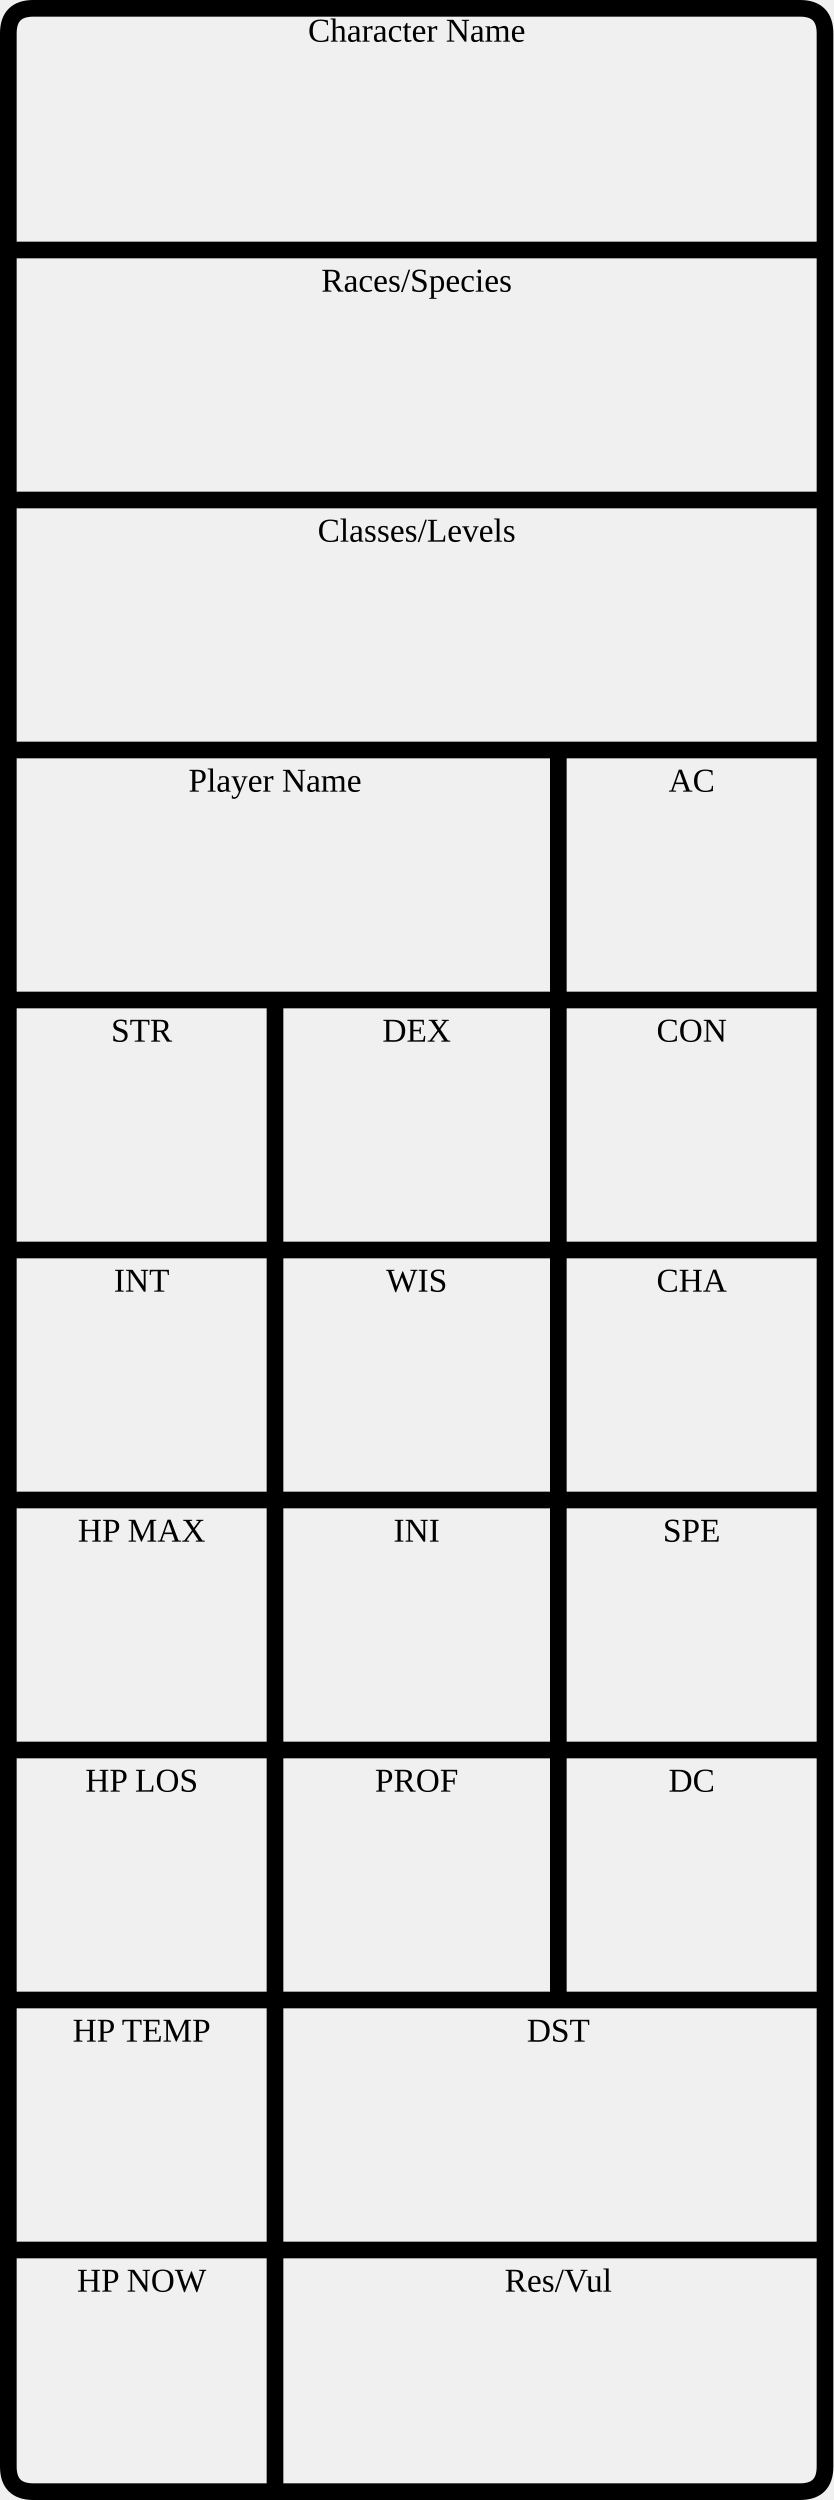
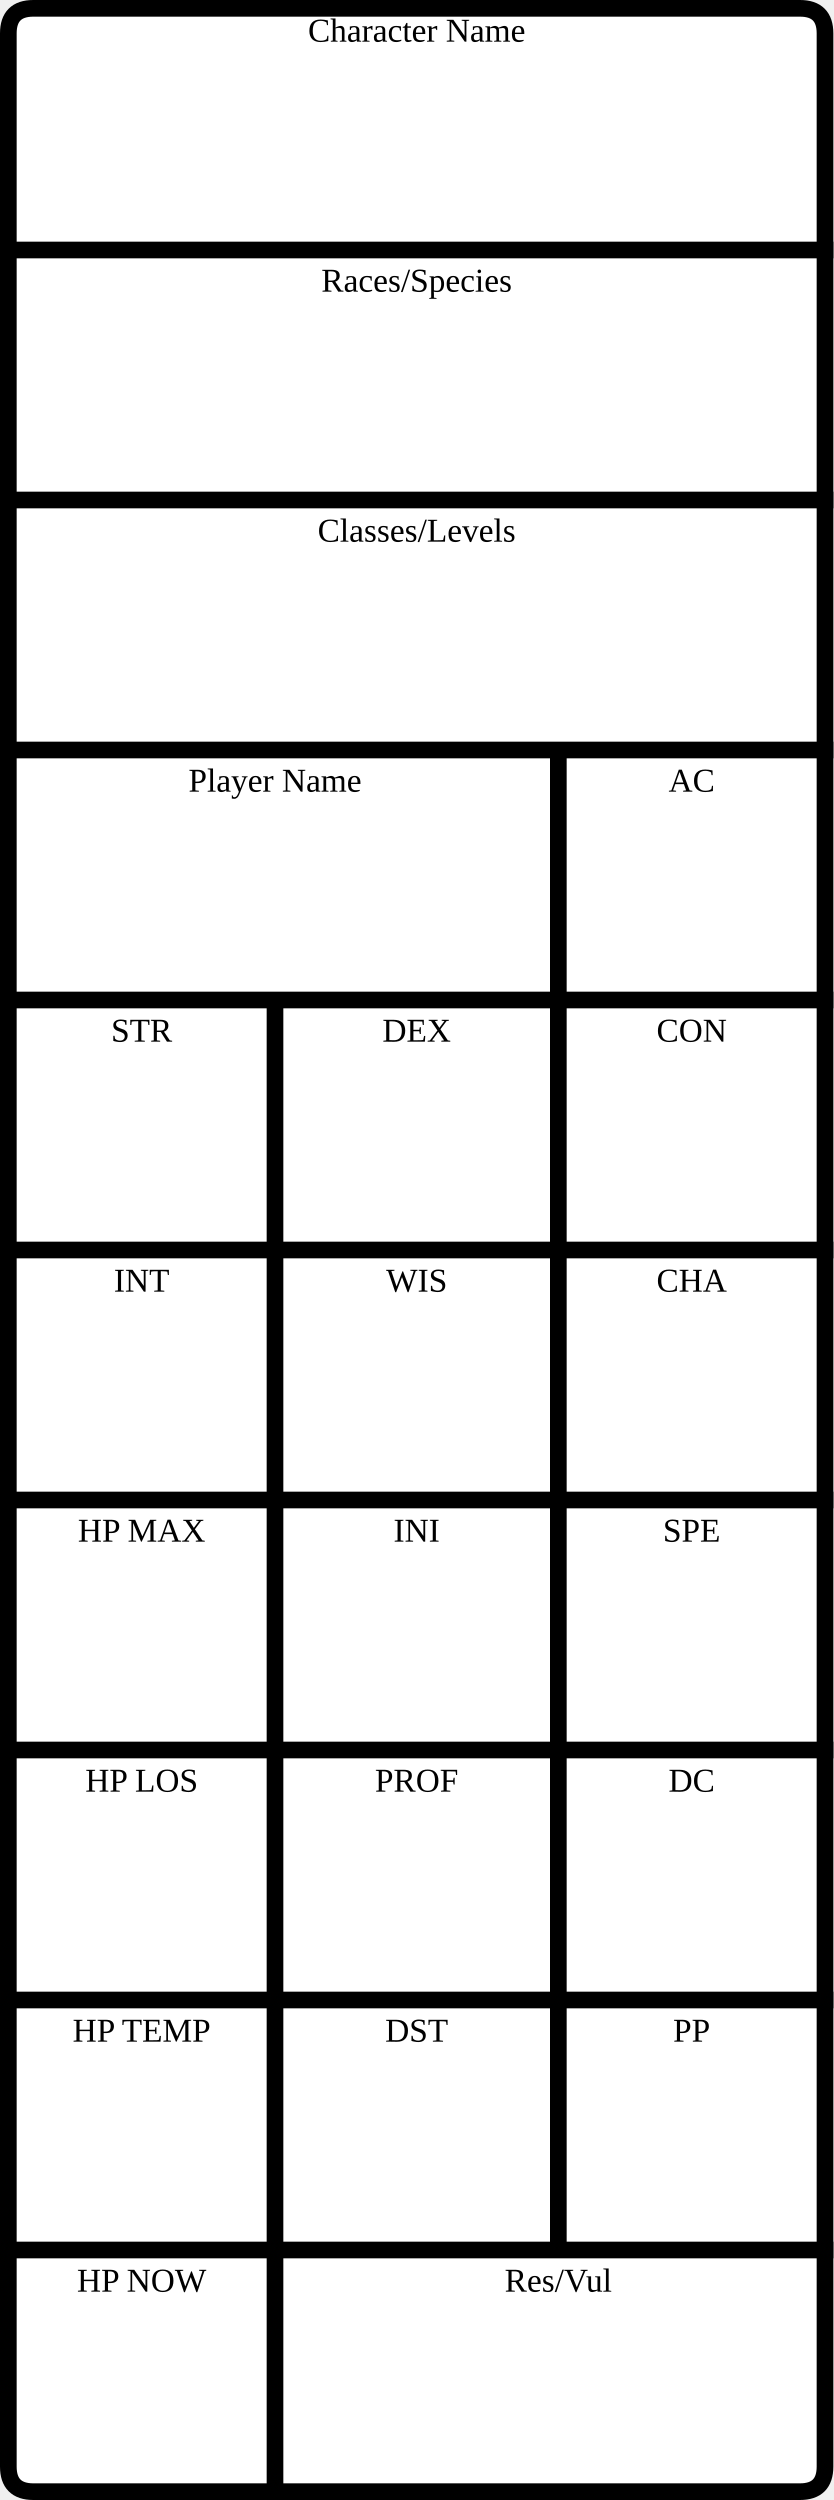
<svg xmlns="http://www.w3.org/2000/svg" viewBox="0 0 100 300" width="100%" height="100%">
-   <path d="                M 4 1             Q 1 1 1 4             L 1 296             Q 1 299 4 299             L 96 299             Q 99 299 99 296             L 99 4             Q 99 1 96 1             L 4 1              M 0 30             L 100 30              M 0 60             L 100 60              M 0 90             L 100 90              M 0 120             L 100 120             M 67 120             L 67 90                          M 0 150             L 100 150              M 0 180             L 100 180              M 33 180             L 33 120              M 67 180             L 67 120              M 0 210             L 100 210              M 0 240             L 100 240              M 0 270             L 100 270              M 33 180             L 33 300              M 67 180             L 67 240                       " fill="none" stroke="black" stroke-width="2" />
+   <path d="                M 4 1             Q 1 1 1 4             L 1 296             Q 1 299 4 299             L 96 299             Q 99 299 99 296             L 99 4             Q 99 1 96 1             Z         " fill="white" stroke="black" stroke-width="2" />
  <text x="50" y="5" font-size="4" text-anchor="middle" fill="black">Character Name</text>
+   <path d="              M 0 30             L 100 30         " fill="none" stroke="black" stroke-width="2" />
  <text x="50" y="35" font-size="4" text-anchor="middle" fill="black">Races/Species</text>
+   <path d="               M 0 60             L 100 60         " fill="none" stroke="black" stroke-width="2" />
  <text x="50" y="65" font-size="4" text-anchor="middle" fill="black">Classes/Levels</text>
+   <path d="              M 0 90             L 100 90         " fill="none" stroke="black" stroke-width="2" />
  <text x="33" y="95" font-size="4" text-anchor="middle" fill="black">Player Name</text>
  <text x="83" y="95" font-size="4" text-anchor="middle" fill="black">AC</text>
+   <path d="              M 0 120             L 100 120             M 67 120             L 67 90             " fill="none" stroke="black" stroke-width="2" />
  <text x="17" y="125" font-size="4" text-anchor="middle" fill="black">STR</text>
  <text x="50" y="125" font-size="4" text-anchor="middle" fill="black">DEX</text>
  <text x="83" y="125" font-size="4" text-anchor="middle" fill="black">CON</text>
  <text x="17" y="155" font-size="4" text-anchor="middle" fill="black">INT</text>
  <text x="50" y="155" font-size="4" text-anchor="middle" fill="black">WIS</text>
  <text x="83" y="155" font-size="4" text-anchor="middle" fill="black">CHA</text>
+   <path d="              M 0 150             L 100 150              M 0 180             L 100 180              M 33 120             L 33 180              M 67 120             L 67 180         " fill="none" stroke="black" stroke-width="2" />
  <text x="17" y="185" font-size="4" text-anchor="middle" fill="black">HP MAX</text>
  <text x="17" y="215" font-size="4" text-anchor="middle" fill="black">HP LOS</text>
  <text x="17" y="245" font-size="4" text-anchor="middle" fill="black">HP TEMP</text>
  <text x="17" y="275" font-size="4" text-anchor="middle" fill="black">HP NOW</text>
  <text x="50" y="185" font-size="4" text-anchor="middle" fill="black">INI</text>
  <text x="83" y="185" font-size="4" text-anchor="middle" fill="black">SPE</text>
  <text x="50" y="215" font-size="4" text-anchor="middle" fill="black">PROF</text>
  <text x="83" y="215" font-size="4" text-anchor="middle" fill="black">DC</text>
-   <text x="67" y="245" font-size="4" text-anchor="middle" fill="black">DST</text>
+   <text x="50" y="245" font-size="4" text-anchor="middle" fill="black">DST</text>
+   <text x="83" y="245" font-size="4" text-anchor="middle" fill="black">PP</text>
  <text x="67" y="275" font-size="4" text-anchor="middle" fill="black">Res/Vul</text>
+   <path d="              M 0 210             L 100 210                          M 0 240             L 100 240              M 0 270             L 100 270              M 33 180             L 33 300              M 67 180             L 67 270              " fill="none" stroke="black" stroke-width="2" />
</svg>
